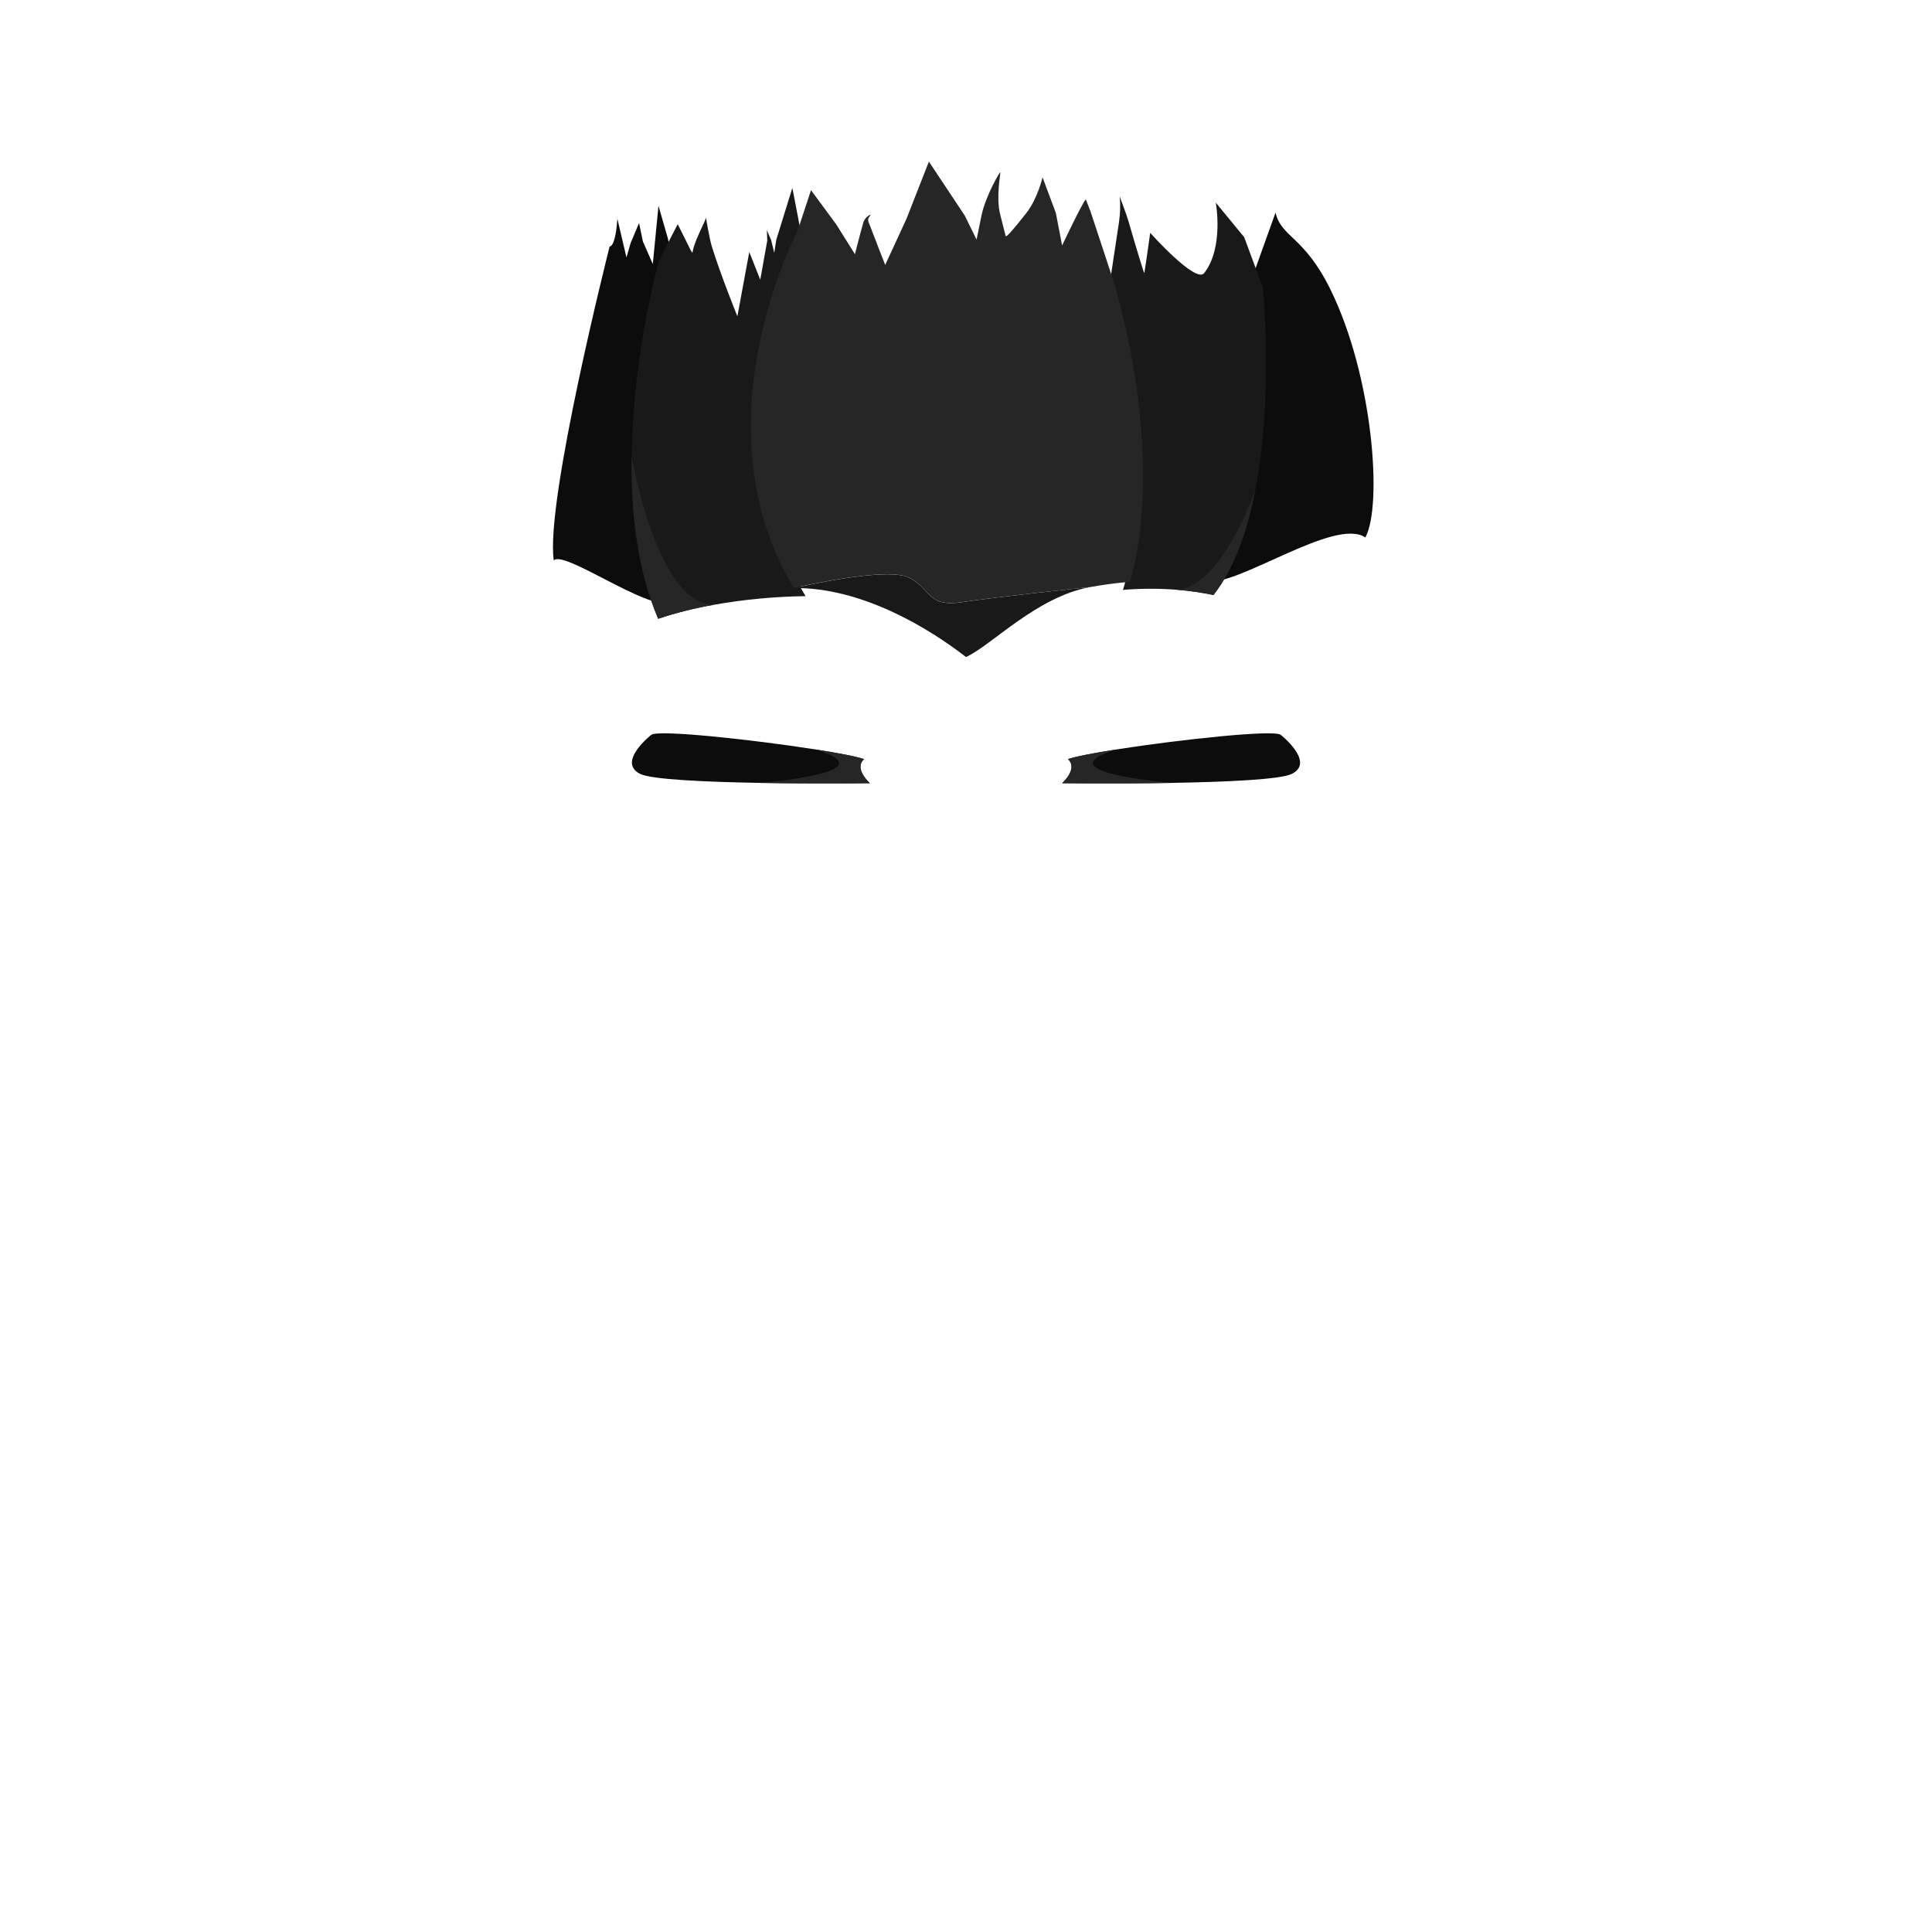
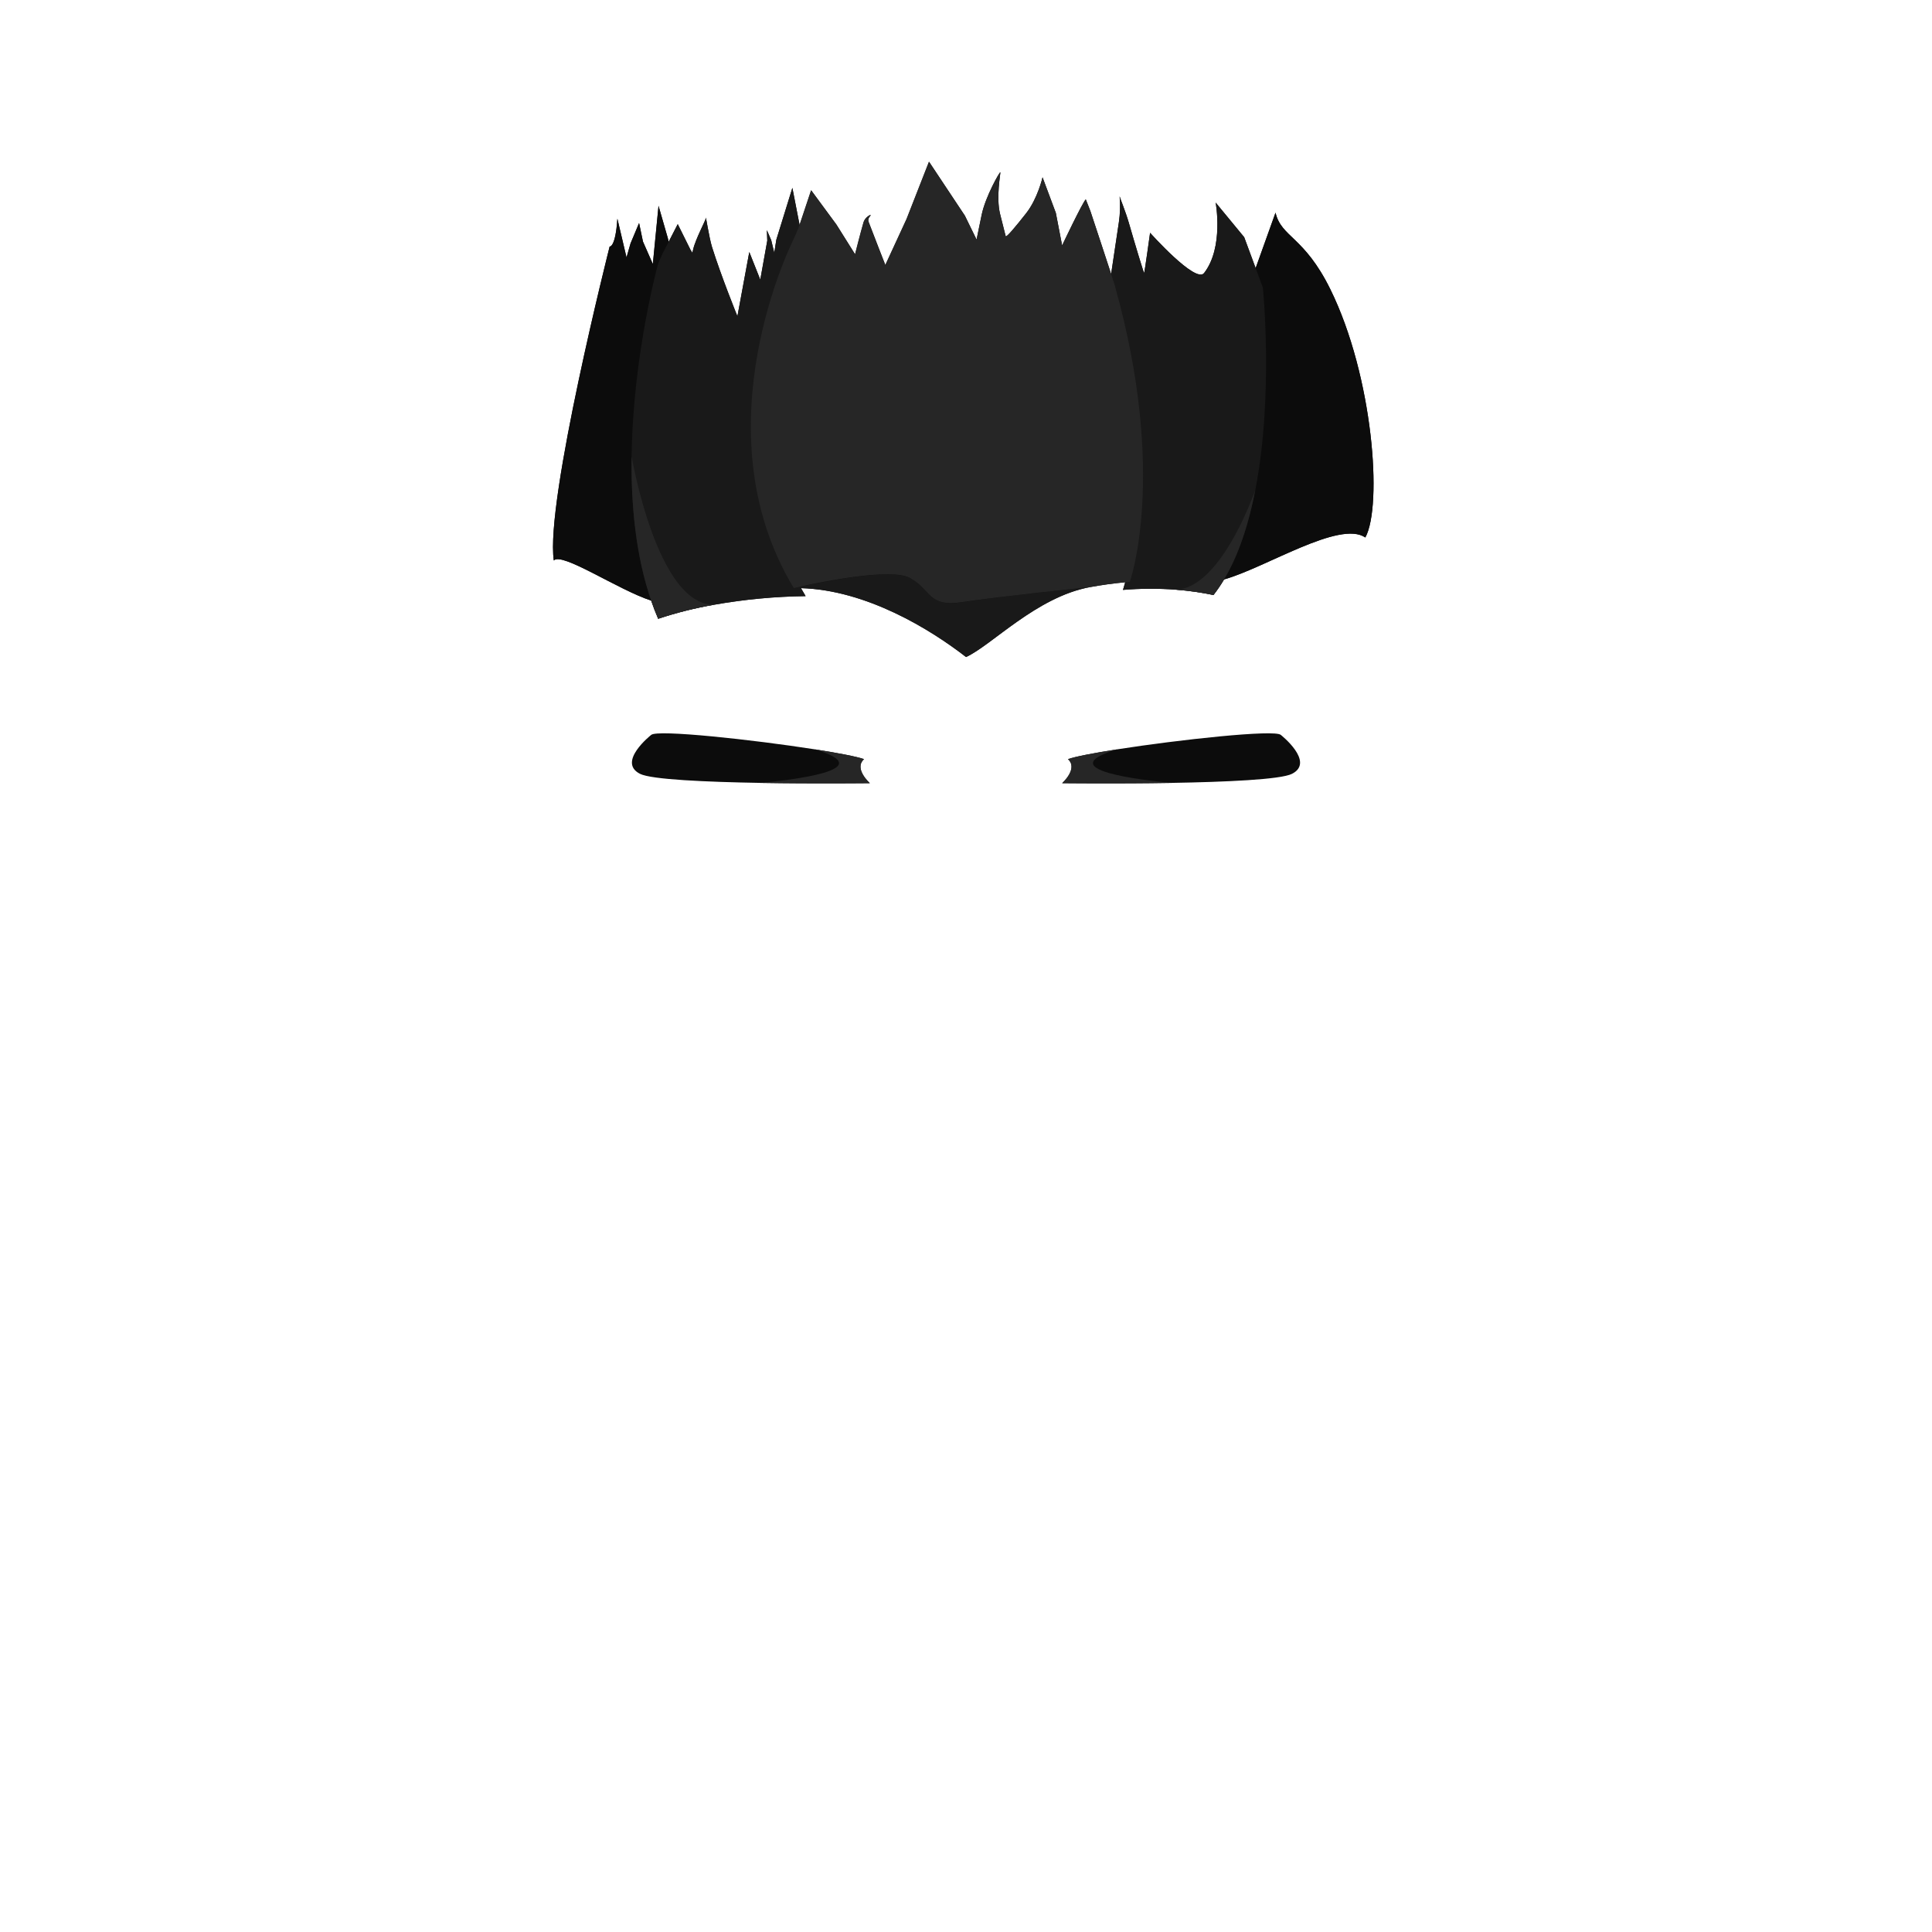
<svg xmlns="http://www.w3.org/2000/svg" viewBox="0 0 1000 1000">
  <defs>
    <style>.cls-1{fill:none;}.cls-2{fill:#0c0c0c;}.cls-3{fill:#191919;}.cls-4{fill:#262626;}</style>
  </defs>
  <g id="Layer_2" data-name="Layer 2">
    <g id="OutPut">
      <rect id="BG" class="cls-1" width="1000" height="1000" />
    </g>
    <g id="BlackHair">
      <g id="_9" data-name="9">
+         <path class="cls-2" d="M706.7,278.2c-13.32-9.09-51.44,15.61-73.14,21.72a76.47,76.47,0,0,1-5.48,8.06A151.22,151.22,0,0,0,609,305.25h0a173.8,173.8,0,0,0-27.77.08s.47-1.33,1.17-3.95c-6.15.57-12.17,1.42-18,2.48h-.09c-27.81,5.07-51.1,30.26-64.27,36.21-18.41-14.31-51.55-34.7-85.45-35.65q1.15,2.07,2.4,4.12s0,0,0,0A292.67,292.67,0,0,0,369.68,313h0a198.83,198.83,0,0,0-29,7.27h0q-2-4.61-3.62-9.4c-17.16-5.56-46.13-25.26-50.39-20.77-4.5-30.7,28.91-162.5,28.91-162.5s3,.74,4-14.39l4.72,20.06,2.1-7.3,4.41-10.51,2,9.58,5.12,11.64,2.94-30.14,4.81,16.71.43,1.87,4.7-9.13,6.58,13.25,1,1.61s.15-.68.4-1.78c1.31-5.68,6.74-15.43,6.6-16.39-.4-2.75,1.7,10.53,3.16,15.17,4.69,15,13.14,35.84,13.14,35.84l6.15-33.27,5.69,14.32,3.62-20.21-.2-5.41,2.24,5.18,1.58,6.55,1.07-6.82,8.3-26.81,3.75,19.28,6-18,13.07,17.74,9.67,15.41s2.69-10.74,4.4-16.61c.71-2.45,3.57-4.06,3.66-3.7s-1.79,1.6-1.08,3.48c2.67,7.07,8.68,22.38,8.68,22.38l11-23.83,11.61-29.65,18.54,27.9L505.47,124s1.21-6,2.64-12.83c2-9.58,9.48-22.56,9.66-22s-2.29,12.86-.13,21.59c1.42,5.71,2.65,10.63,2.89,11.45.28,1,5.31-5.08,10.59-11.81,6-7.63,8.5-18.63,8.5-18.63l6.88,18.43,3.25,16.85S560.19,105,562,103.18c.78,1.95,1.56,3.92,2.32,5.91,0,.11.07.22.12.33,2.87,8.57,7.85,23.79,10.67,32.37,1.17-7.85,2.79-18.59,4-26.74a57.64,57.64,0,0,0,.4-13.41c.21,1,3,7.63,4.75,13.66,3.21,11.14,7.71,26,7.92,26s3.09-20.81,3.09-20.81,23.6,26.45,27.94,20.85c10.32-13.29,6-36.49,6-36.49L644,122.78l5.92,16,10.29-28.71c3,12.86,14.82,12.14,28.37,39.66C710.74,194.67,715.69,261.67,706.7,278.2Z" />
        <g id="_8" data-name="8">
-           <path class="cls-2" d="M346.72,311.92c-11.8,4-54.83-27.39-60.09-21.84-4.5-30.7,28.91-162.5,28.91-162.5s3,.74,4-14.39l4.72,20.06,2.1-7.3,4.41-10.51,2,9.58,5.12,11.64,2.94-30.14,4.81,16.71,1.09,4.75s-31,111.55,0,183.92Z" />
-           <path class="cls-2" d="M706.7,278.2c-15.87-10.83-66.91,26.28-83.48,22.83,37-47.39,25.57-159.12,25.57-159.12l11.42-31.85c3,12.86,14.82,12.14,28.37,39.66C710.74,194.67,715.69,261.67,706.7,278.2Z" />
-           <path class="cls-3" d="M564.27,303.87c-27.81,5.07-51.1,30.26-64.27,36.21-19.07-14.82-53.94-36.16-89.09-35.68l0,0s48.48-11.51,60-5.25,9.11,15.29,27.31,12.51C515.93,308.93,561.86,304.12,564.27,303.87Z" />
-           <path class="cls-3" d="M649.79,253.46h0c-4,20.77-10.72,40.48-21.69,54.52A151.22,151.22,0,0,0,609,305.25h0a173.8,173.8,0,0,0-27.77.08s19.62-55.53-7.66-153c0,0,3.38-22.74,5.61-37.26a57.64,57.64,0,0,0,.4-13.41c.21,1,3,7.63,4.75,13.66,3.21,11.14,7.71,26,7.92,26s3.09-20.81,3.09-20.81,23.6,26.45,27.94,20.85c10.32-13.29,6-36.49,6-36.49L644,122.78l9.65,26.08S659.31,204.16,649.79,253.46Z" />
-           <path class="cls-3" d="M417,308.57A292.67,292.67,0,0,0,369.68,313h0a198.83,198.83,0,0,0-29,7.27h0c-10.89-25.39-14.14-55.6-13.76-84.11v0c.69-52.78,13.76-99.79,13.76-99.79l2.31-5.21,7.8-15.14,6.58,13.25,1,1.61s.15-.68.4-1.78c1.31-5.68,6.74-15.43,6.6-16.39-.4-2.75,1.7,10.53,3.16,15.17,4.69,15,13.14,35.84,13.14,35.84l6.15-33.27,5.69,14.32,3.62-20.21-.2-5.41,2.24,5.18,1.58,6.55,1.07-6.82,8.3-26.81L415,122.62l1.94,5.2s-50,98.07,0,180.73C417,308.55,417,308.57,417,308.57Z" />
-           <path class="cls-4" d="M584.81,301.16c-7,.57-13.86,1.5-20.45,2.7h-.09c-2.41.25-48.34,5.06-66.07,7.77-18.2,2.78-15.78-6.26-27.31-12.51s-60,5.25-60,5.25c-50-82.66,0-180.74,0-180.74l2.43-5.64,6.46-19.57,13.07,17.74,9.67,15.41s2.69-10.74,4.4-16.61c.71-2.45,3.57-4.06,3.66-3.7s-1.79,1.6-1.08,3.48c2.67,7.07,8.68,22.38,8.68,22.38l11-23.83,11.61-29.65,18.54,27.9L505.47,124s1.21-6,2.64-12.83c2-9.58,9.48-22.56,9.66-22s-2.29,12.86-.13,21.59c1.42,5.71,2.65,10.63,2.89,11.45.28,1,5.31-5.08,10.59-11.81,6-7.63,8.5-18.63,8.5-18.63l6.88,18.43,3.25,16.85S560.19,105,562,103.18c.78,1.95,1.56,3.92,2.32,5.91,0,.11.07.22.12.33,4,11.9,12.05,36.62,12.71,38.59l0,.13C604.44,245.63,584.81,301.16,584.81,301.16Z" />
-           <path class="cls-4" d="M369.67,313a198.83,198.83,0,0,0-29,7.27h0c-10.89-25.39-14.14-55.6-13.76-84.11C327.53,239.91,340.72,313.49,369.67,313Z" />
-           <path class="cls-4" d="M649.77,253.46c-4,20.77-10.72,40.48-21.69,54.52A151.22,151.22,0,0,0,609,305.25C632.66,303.72,649.77,253.46,649.77,253.46Z" />
+           <path class="cls-2" d="M346.72,311.92c-2.25.77-5.65.24-9.7-1.07-17.16-5.56-46.13-25.26-50.39-20.77-4.5-30.7,28.91-162.5,28.91-162.5s3,.74,4-14.39l4.72,20.06,2.1-7.3,4.41-10.51,2,9.58,5.12,11.64,2.94-30.14,4.81,16.71.43,1.87.66,2.88s-20.86,75-11.26,141.9c2.1,14.69,5.67,29,11.26,42Z" />
+           <path class="cls-2" d="M706.7,278.2c-13.32-9.09-51.44,15.61-73.14,21.72-4.14,1.17-7.68,1.66-10.34,1.11a80,80,0,0,0,5.8-8.58c30-51,19.77-150.54,19.77-150.54l1.13-3.14,10.29-28.71c3,12.86,14.82,12.14,28.37,39.66C710.74,194.67,715.69,261.67,706.7,278.2Z" />
+           <path class="cls-3" d="M564.27,303.87c-27.81,5.07-51.1,30.26-64.27,36.21-18.41-14.31-51.55-34.7-85.45-35.65-1.22,0-2.43-.05-3.64,0l0,0s1.18-.28,3.23-.73c11-2.43,47.05-9.8,56.78-4.52,11.53,6.25,9.11,15.29,27.31,12.51C515.93,308.93,561.86,304.12,564.27,303.87Z" />
+           <path class="cls-3" d="M649.79,253.46h0v0c-3.28,17-8.4,33.36-16.2,46.42a76.47,76.47,0,0,1-5.48,8.06A151.22,151.22,0,0,0,609,305.25h0a173.8,173.8,0,0,0-27.77.08s.47-1.33,1.17-3.95c3.78-14.26,14.22-66.68-8.83-149.07,0,0,.65-4.38,1.57-10.52,1.17-7.85,2.79-18.59,4-26.74a57.64,57.64,0,0,0,.4-13.41c.21,1,3,7.63,4.75,13.66,3.21,11.14,7.71,26,7.92,26s3.09-20.81,3.09-20.81,23.6,26.45,27.94,20.85c10.32-13.29,6-36.49,6-36.49L644,122.78l5.92,16,3.73,10.09S659.31,204.16,649.79,253.46Z" />
+           <path class="cls-3" d="M417,308.57A292.67,292.67,0,0,0,369.68,313h0a198.83,198.83,0,0,0-29,7.27h0q-2-4.61-3.62-9.4c-8-23.26-10.47-49.64-10.14-74.71v0c.69-52.78,13.76-99.79,13.76-99.79l2.31-5.21,3.1-6,4.7-9.13,6.58,13.25,1,1.61s.15-.68.4-1.78c1.31-5.68,6.74-15.43,6.6-16.39-.4-2.75,1.7,10.53,3.16,15.17,4.69,15,13.14,35.84,13.14,35.84l6.15-33.27,5.69,14.32,3.62-20.21-.2-5.41,2.24,5.18,1.58,6.55,1.07-6.82,8.3-26.81,3.75,19.28,1.2,6.14,1.94,5.2s-48,94.24-2.84,175.83c.14.26.29.52.44.78q1.15,2.07,2.4,4.12S417,308.57,417,308.57Z" />
+           <path class="cls-4" d="M584.81,301.16l-2.47.22c-6.15.57-12.17,1.42-18,2.48h-.09c-2.41.25-48.34,5.06-66.07,7.77-18.2,2.78-15.78-6.26-27.31-12.51-9.73-5.28-45.76,2.09-56.78,4.52-2.05.45-3.23.73-3.23.73-50-82.66,0-180.74,0-180.74l2.43-5.64.5-1.52,6-18,13.07,17.74,9.67,15.41s2.69-10.74,4.4-16.61c.71-2.45,3.57-4.06,3.66-3.7s-1.79,1.6-1.08,3.48c2.67,7.07,8.68,22.38,8.68,22.38l11-23.83,11.61-29.65,18.54,27.9L505.47,124s1.21-6,2.64-12.83c2-9.58,9.48-22.56,9.66-22s-2.29,12.86-.13,21.59c1.42,5.71,2.65,10.63,2.89,11.45.28,1,5.31-5.08,10.59-11.81,6-7.63,8.5-18.63,8.5-18.63l6.88,18.43,3.25,16.85S560.19,105,562,103.18c.78,1.95,1.56,3.92,2.32,5.91,0,.11.07.22.12.33,2.87,8.57,7.85,23.79,10.67,32.37l2,6.22,0,.13C604.44,245.63,584.81,301.16,584.81,301.16Z" />
+           <path class="cls-4" d="M369.67,313a198.83,198.83,0,0,0-29,7.27h0q-2-4.61-3.62-9.4c-8-23.26-10.47-49.64-10.14-74.71a256.79,256.79,0,0,0,8.57,33.74C342.36,290.67,353.58,313.27,369.67,313Z" />
+           <path class="cls-4" d="M649.76,253.5c-3.28,17-8.4,33.36-16.2,46.42a76.47,76.47,0,0,1-5.48,8.06A151.22,151.22,0,0,0,609,305.25c7.44-.48,14.24-5.77,20.06-12.8C641.43,277.45,649.4,254.53,649.76,253.5Z" />
        </g>
        <path class="cls-2" d="M450.24,405.37s-27.85.34-56.72-.15c-27.73-.47-56.4-1.7-62.28-4.7-12-6.13,5.81-20.13,5.81-20.13,3.13-2.91,52.64,2.45,84.74,7.47h0c12.07,1.89,21.67,3.73,25.43,5.07C441.74,397.83,450.24,405.37,450.24,405.37Z" />
        <path class="cls-4" d="M450.24,405.37s-27.85.34-56.72-.15c13.47-1.22,63.81-6.64,28.29-17.35,12.07,1.89,21.67,3.73,25.43,5.07C441.74,397.83,450.24,405.37,450.24,405.37Z" />
        <path class="cls-2" d="M549.76,405.37s27.85.34,56.72-.15c27.73-.47,56.4-1.7,62.28-4.7,12-6.13-5.81-20.13-5.81-20.13-3.13-2.91-52.64,2.45-84.74,7.47h0c-12.07,1.89-21.67,3.73-25.43,5.07C558.26,397.83,549.76,405.37,549.76,405.37Z" />
        <path class="cls-4" d="M549.76,405.37s27.85.34,56.72-.15c-13.47-1.22-63.81-6.64-28.29-17.35-12.07,1.89-21.67,3.73-25.43,5.07C558.26,397.83,549.76,405.37,549.76,405.37Z" />
      </g>
    </g>
  </g>
</svg>
